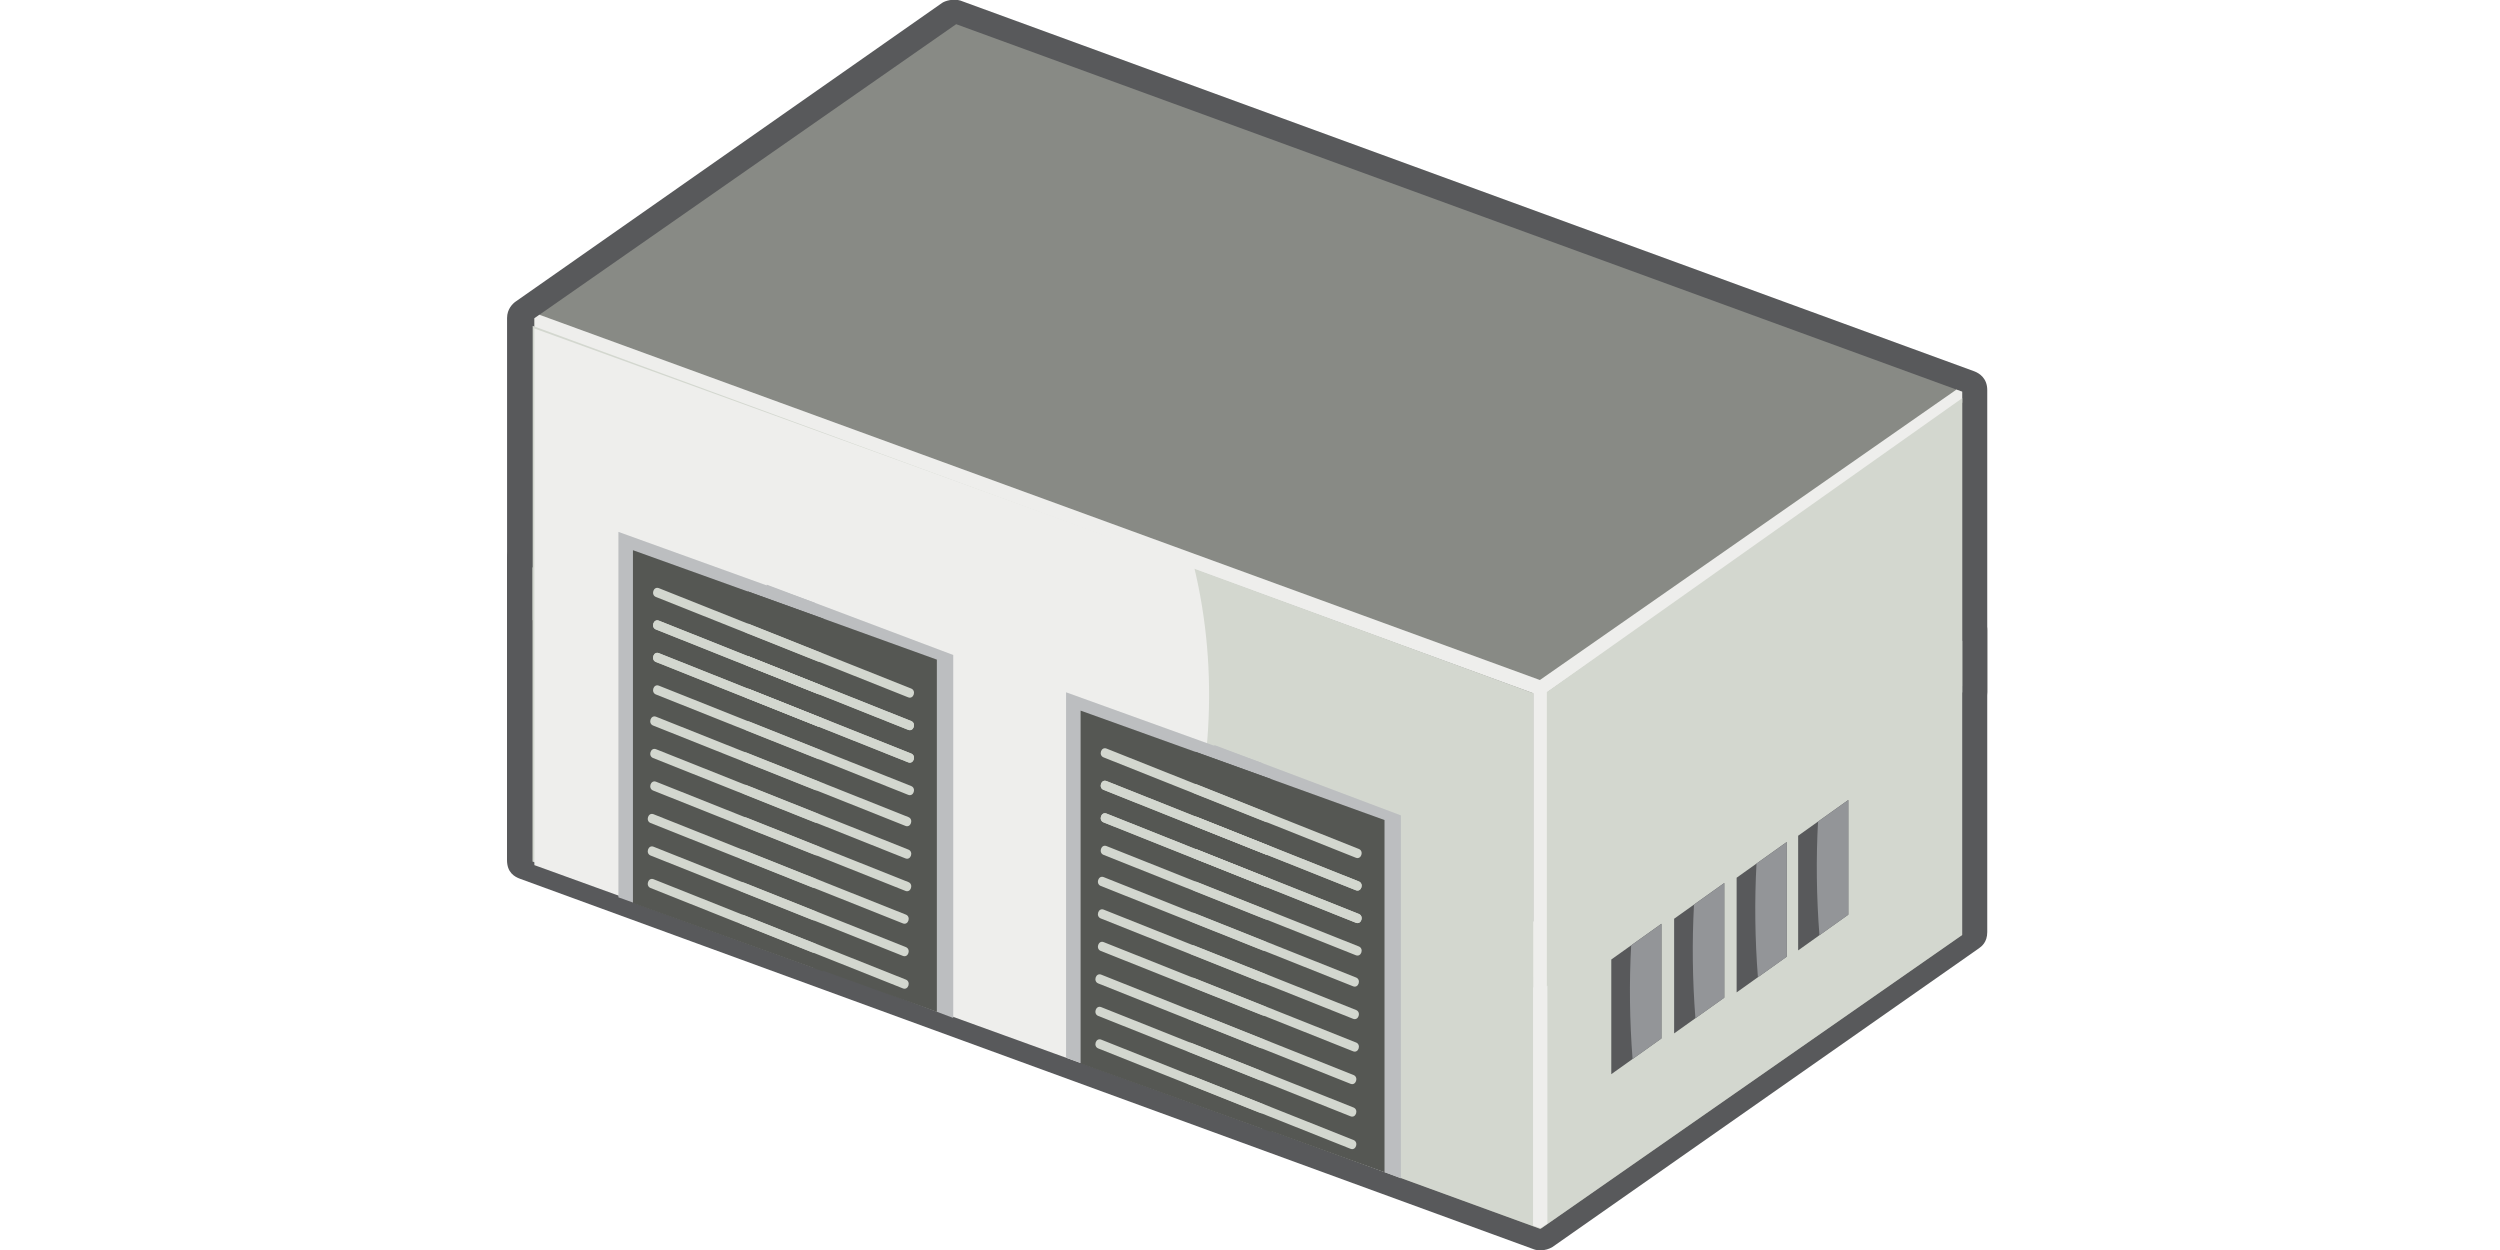
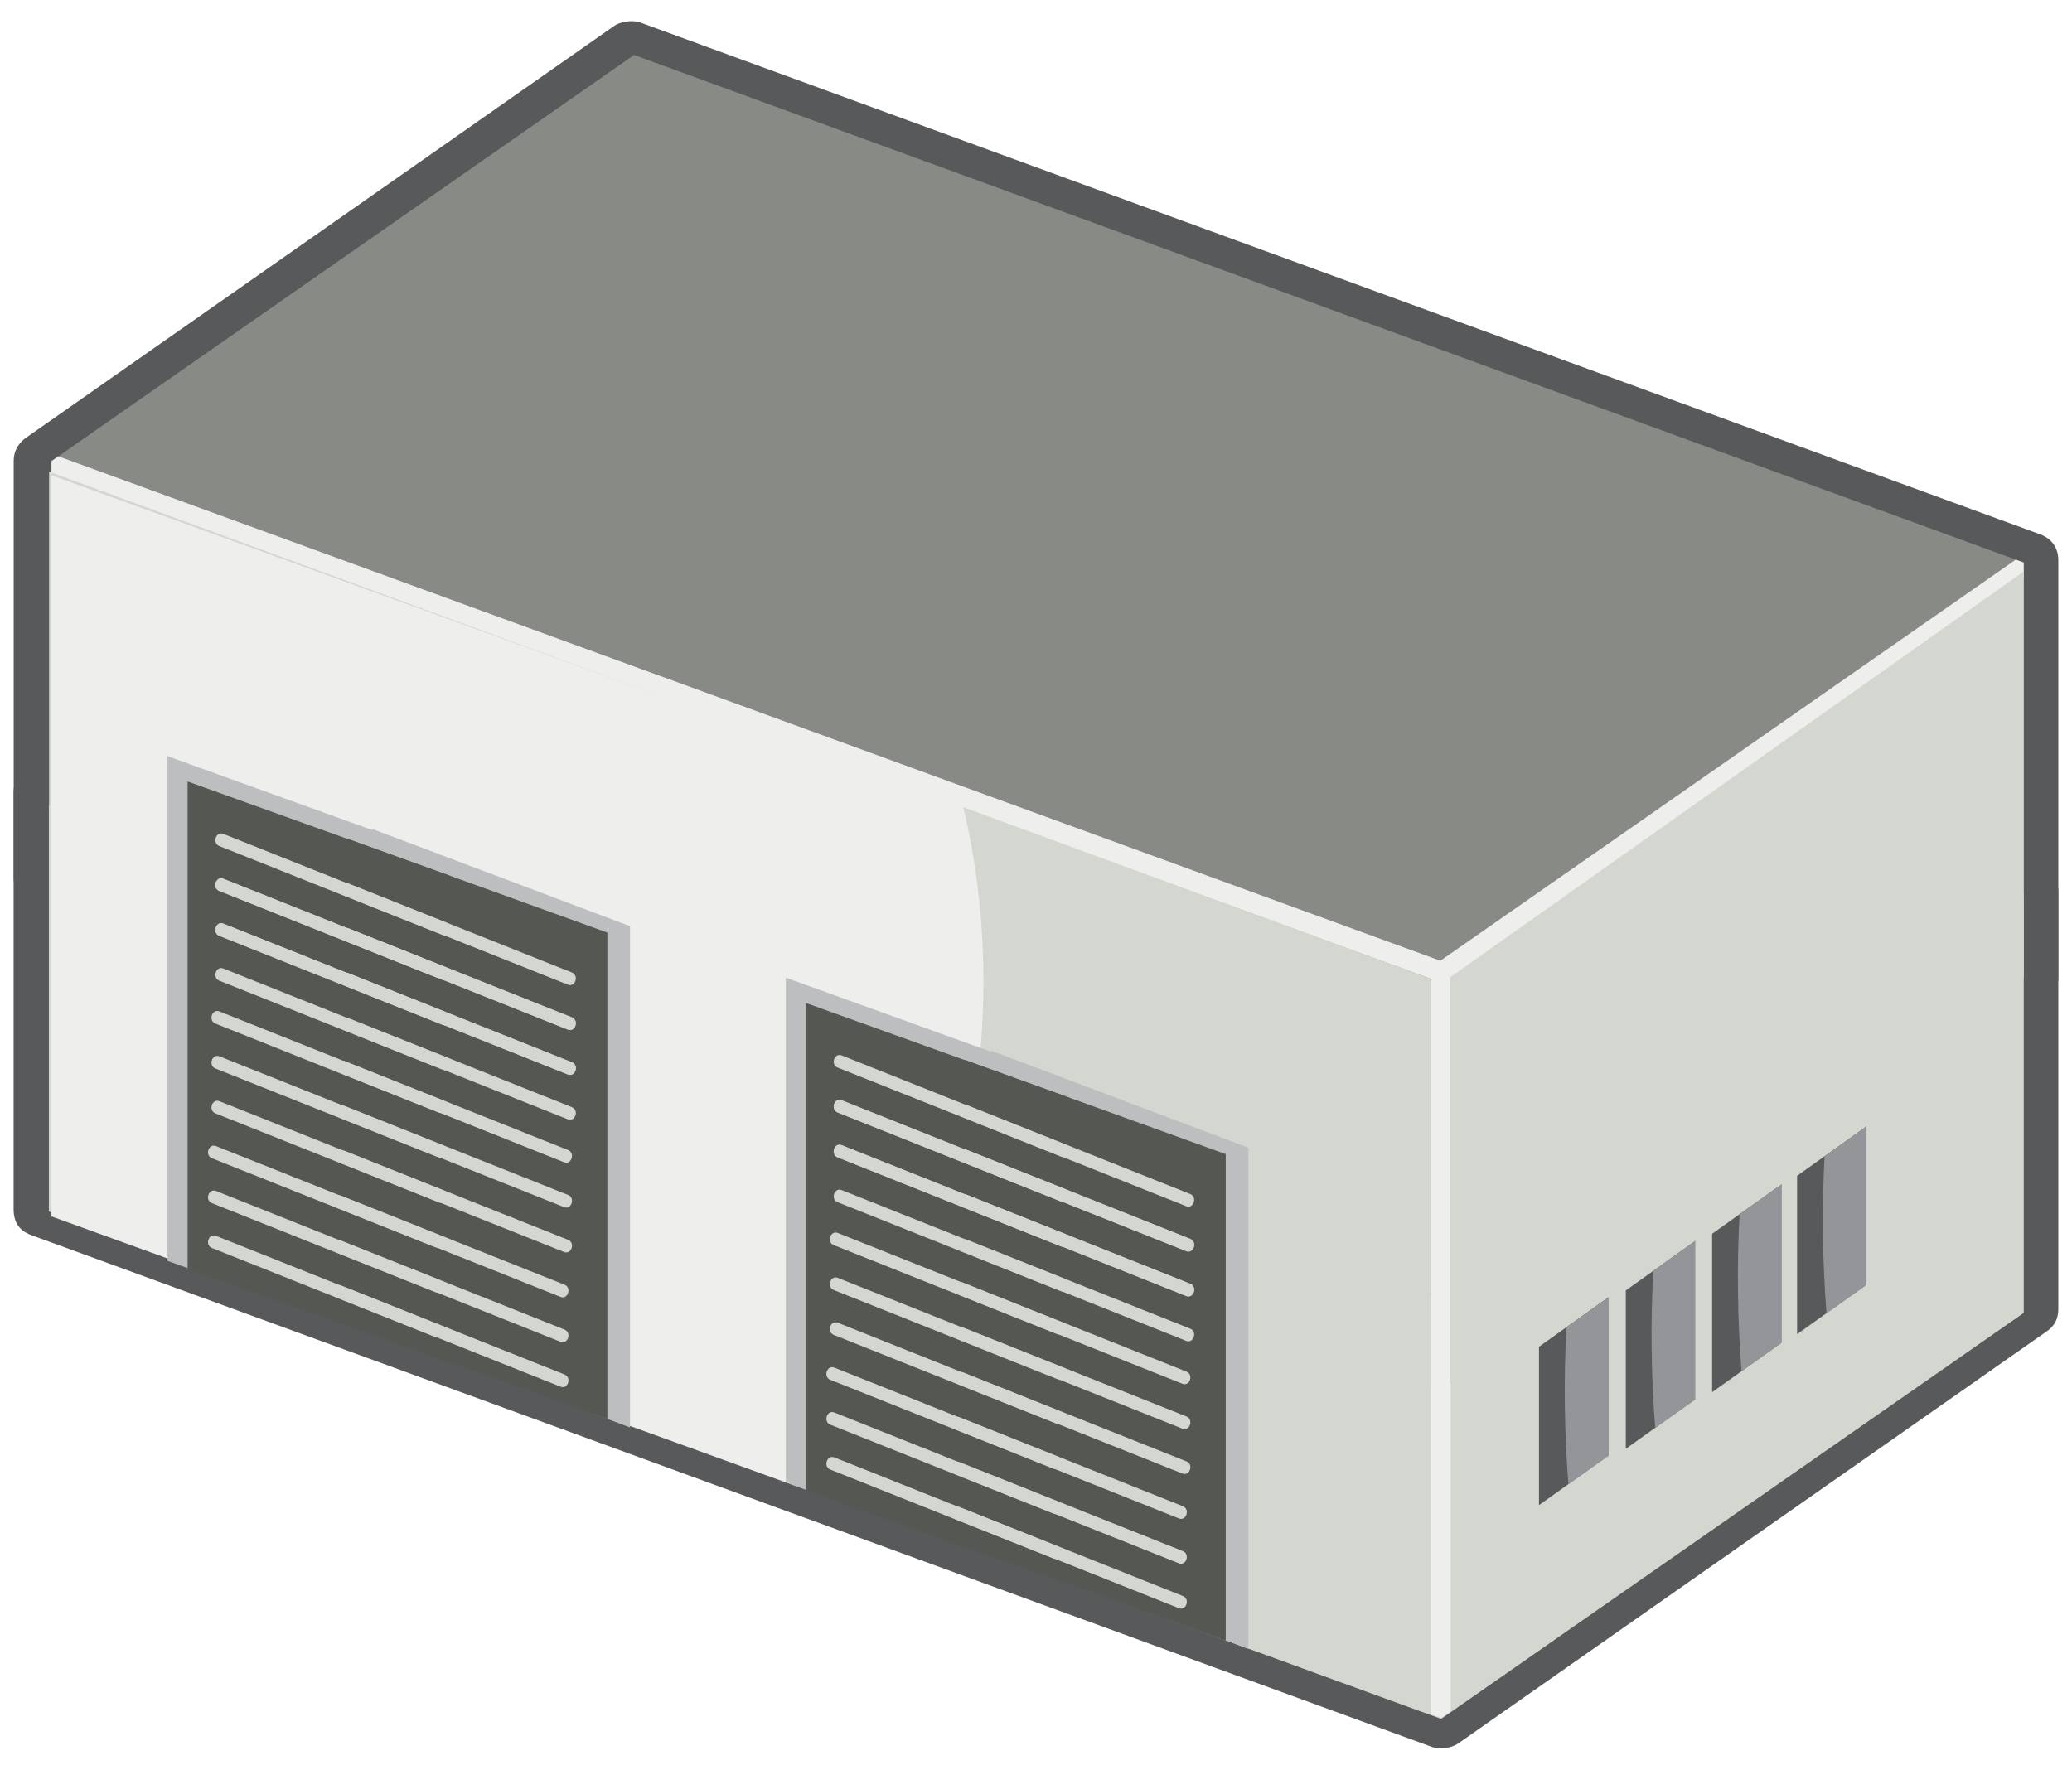
- <svg xmlns="http://www.w3.org/2000/svg" id="svg2" width="40" height="20" version="1.1">
+ <svg xmlns="http://www.w3.org/2000/svg" id="svg2" width="48" height="41" version="1.1">
  <defs id="defs5" />
-   <g id="g3579">
+   <g id="g3579" transform="matrix(2,0,0,2,-15.90877,0.4999997)">
    <path d="m 8.112,8.93 c 0,-0.145 0.092,-0.231 0.136,-0.262 L 15.073,3.889 c 0.044,-0.031 0.175,-0.074 0.293,-0.038 l 16.22,5.931 c 0.09,0.033 0.21,0.117 0.21,0.301 v 4.83 c 0,0.164 -0.092,0.231 -0.136,0.262 l -6.821,4.777 c -0.116,0.07 -0.243,0.057 -0.294,0.038 L 8.322,14.061 c -0.09,-0.033 -0.21,-0.1 -0.21,-0.301 V 8.93 l 0,0 z" id="path5" style="fill:#58595b" />
    <path d="m 8.113,5.088 c 0,-0.145 0.092,-0.231 0.136,-0.262 L 15.073,0.047 c 0.044,-0.031 0.175,-0.074 0.293,-0.038 l 16.22,5.931 c 0.09,0.033 0.21,0.117 0.21,0.301 v 4.83 c 0,0.164 -0.092,0.231 -0.136,0.262 l -6.821,4.777 c -0.116,0.07 -0.243,0.057 -0.294,0.038 L 8.323,10.219 c -0.09,-0.033 -0.21,-0.1 -0.21,-0.301 V 5.088 l 0,0 z" id="path5-3" style="fill:#58595b" />
-     <polygon points="82.715,78.647 2.217,49.259 2.217,49.259 2.217,25.719 35.958,2.194 116.44,31.593 116.44,55.133 " id="polygon7" style="fill:#888a85" transform="matrix(0.2,0,0,0.2,8.10696,-0.051719)" />
-     <polygon points="2.217,49.259 2.217,49.259 2.217,25.719 35.958,2.194 116.44,31.593 116.44,55.133 82.715,78.647 " id="polygon7-8" style="fill:#888a85" transform="matrix(0.2,0,0,0.2,8.103619,3.933209)" />
-     <path id="path3818" d="M 31.388,11.601 z" style="fill:none;stroke:#000000;stroke-width:1px;stroke-linecap:butt;stroke-linejoin:miter;stroke-opacity:1" />
-     <polygon points="2.217,49.259 2.217,25.719 82.715,55.107 82.715,78.647 2.217,49.259 " id="polygon9" style="fill:#d3d7cf" transform="matrix(0.2003313,0,0,0.2,8.076211,3.933209)" />
-     <polygon points="82.715,55.107 116.44,31.593 116.44,55.133 82.715,78.647 82.715,55.107 " id="polygon11" style="fill:#d3d7cf" transform="matrix(0.2001158,0,0,0.2,8.094038,3.933209)" />
+     <polygon points="116.44,31.593 116.44,55.133 82.715,78.647 2.217,49.259 2.217,49.259 2.217,25.719 35.958,2.194 " id="polygon7" style="fill:#888a85" transform="matrix(0.2,0,0,0.2,8.10696,-0.051719)" />
+     <polygon points="116.44,55.133 82.715,78.647 2.217,49.259 2.217,49.259 2.217,25.719 35.958,2.194 116.44,31.593 " id="polygon7-8" style="fill:#888a85" transform="matrix(0.2,0,0,0.2,8.103619,3.933209)" />
+     <path id="path3818" d="M 31.388,11.601 z" style="fill:none;stroke:#000000;stroke-width:0.5px;stroke-linecap:butt;stroke-linejoin:miter;stroke-opacity:1" />
+     <polygon points="2.217,25.719 82.715,55.107 82.715,78.647 2.217,49.259 2.217,49.259 " id="polygon9" style="fill:#d3d7cf" transform="matrix(0.2003313,0,0,0.2,8.076211,3.933209)" />
+     <polygon points="116.44,31.593 116.44,55.133 82.715,78.647 82.715,55.107 82.715,55.107 " id="polygon11" style="fill:#d3d7cf" transform="matrix(0.2001158,0,0,0.2,8.094038,3.933209)" />
    <polygon points="82.715,78.647 82.123,78.436 82.123,55.716 2.217,26.538 2.217,25.719 2.617,25.439 2.617,25.439 82.656,54.66 115.981,31.425 116.44,31.593 116.44,32.474 83.271,55.625 83.271,78.283 " id="polygon13" style="fill:#eeeeec" transform="matrix(0.2,0,0,0.2,8.10696,-0.051719)" />
    <polygon points="116.44,31.593 116.44,32.474 83.271,55.625 83.271,78.283 82.715,78.647 82.123,78.436 82.123,55.716 2.217,26.538 2.217,25.719 2.617,25.439 2.617,25.439 82.656,54.66 115.981,31.425 " id="polygon13-0" style="fill:#eeeeec" transform="matrix(0.2,0,0,0.2031086,8.103619,3.677929)" />
-     <polygon points="82.715,55.107 116.44,31.593 116.44,55.133 82.715,78.647 82.715,55.107 " id="polygon11-5" style="fill:#d3d7cf" transform="matrix(0.1970714,0,0,0.2,8.448679,0.051881)" />
-     <polygon points="2.217,49.259 2.217,25.719 82.715,55.107 82.715,78.647 2.217,49.259 " id="polygon9-0" style="fill:#d3d7cf" transform="matrix(0.1988701,0,0,0.2,8.082019,0.070081)" />
+     <polygon points="116.44,31.593 116.44,55.133 82.715,78.647 82.715,55.107 82.715,55.107 " id="polygon11-5" style="fill:#d3d7cf" transform="matrix(0.1970714,0,0,0.2,8.448679,0.051881)" />
+     <polygon points="2.217,25.719 82.715,55.107 82.715,78.647 2.217,49.259 2.217,49.259 " id="polygon9-0" style="fill:#d3d7cf" transform="matrix(0.1988701,0,0,0.2,8.082019,0.070081)" />
    <path d="m 19.108,9.081 c 0.394,1.642 0.311,3.487 -0.346,5.283 -0.362,0.989 -0.865,1.877 -1.473,2.644 L 8.55,13.842 V 5.256 l 10.558,3.825 0,0 z" id="path35" style="fill:#eeeeec" />
    <g id="g3457">
-       <polygon transform="matrix(0.1560146,0,0,0.1609789,14.64325,-1.571752)" style="fill:#bcbec0" id="polygon15" points="30.678,119.891 30.678,83.815 49.81,90.807 49.81,90.807 49.81,126.882 " />
-       <polygon transform="matrix(0.1640994,0,0,0.1620673,12.0228,-2.507055)" style="fill:#bcbec0" id="polygon15-2" points="49.81,126.882 30.678,119.891 30.678,83.815 49.81,90.807 49.81,90.807 " />
-       <polygon transform="matrix(0.1580358,0,0,0.1562148,14.28042,-1.064782)" style="fill:#555753" id="polygon15-2-9-0" points="49.81,90.807 49.81,126.882 30.678,119.891 30.678,83.815 49.81,90.807 " />
-       <polygon transform="matrix(0.1591617,0,0,0.1565408,12.40685,-1.750766)" style="fill:#555753" id="polygon15-2-9-0-1" points="30.678,83.815 49.81,90.807 49.81,90.807 49.81,126.882 30.678,119.891 " />
+       <polygon transform="matrix(0.1560146,0,0,0.1609789,14.64325,-1.571752)" style="fill:#bcbec0" id="polygon15" points="30.678,83.815 49.81,90.807 49.81,90.807 49.81,126.882 30.678,119.891 " />
+       <polygon transform="matrix(0.1640994,0,0,0.1620673,12.0228,-2.507055)" style="fill:#bcbec0" id="polygon15-2" points="30.678,119.891 30.678,83.815 49.81,90.807 49.81,90.807 49.81,126.882 " />
+       <polygon transform="matrix(0.1580358,0,0,0.1562148,14.28042,-1.064782)" style="fill:#555753" id="polygon15-2-9-0" points="49.81,126.882 30.678,119.891 30.678,83.815 49.81,90.807 49.81,90.807 " />
+       <polygon transform="matrix(0.1591617,0,0,0.1565408,12.40685,-1.750766)" style="fill:#555753" id="polygon15-2-9-0-1" points="49.81,90.807 49.81,90.807 49.81,126.882 30.678,119.891 30.678,83.815 " />
      <path id="path3024" d="m 17.619,15.594 2.587,1.031 c 0.086,0.034 0.039,0.175 -0.047,0.141 l -2.587,-1.031 c -0.086,-0.034 -0.039,-0.175 0.047,-0.141 l 0,0 z m 0,0.52 2.587,1.031 c 0.086,0.034 0.039,0.175 -0.047,0.141 l -2.587,-1.031 c -0.086,-0.034 -0.039,-0.175 0.047,-0.141 l 0,0 z m 0,0.52 2.587,1.031 c 0.086,0.034 0.039,0.175 -0.047,0.141 l -2.587,-1.031 c -0.086,-0.034 -0.039,-0.175 0.047,-0.141 l 0,0 z" clip-rule="evenodd" style="fill:#d3d7cf;fill-rule:evenodd" />
      <path id="path3024-7" d="m 19.069,16.169 2.587,1.031 c 0.086,0.034 0.039,0.175 -0.047,0.141 l -2.587,-1.031 c -0.086,-0.034 -0.039,-0.175 0.047,-0.141 l 0,0 z m 0,0.52 2.587,1.031 c 0.086,0.034 0.039,0.175 -0.047,0.141 l -2.587,-1.031 c -0.086,-0.034 -0.039,-0.175 0.047,-0.141 l 0,0 z m 0,0.52 2.587,1.031 c 0.086,0.034 0.039,0.175 -0.047,0.141 l -2.587,-1.031 c -0.086,-0.034 -0.039,-0.175 0.047,-0.141 l 0,0 z" clip-rule="evenodd" style="fill:#d3d7cf;fill-rule:evenodd" />
      <path id="path3024-4" d="m 17.659,14.034 2.587,1.031 c 0.086,0.034 0.039,0.175 -0.047,0.141 l -2.587,-1.031 c -0.086,-0.034 -0.039,-0.175 0.047,-0.141 l 0,0 z m 0,0.52 2.587,1.031 c 0.086,0.034 0.039,0.175 -0.047,0.141 l -2.587,-1.031 c -0.086,-0.034 -0.039,-0.175 0.047,-0.141 l 0,0 z m 0,0.52 2.587,1.031 c 0.086,0.034 0.039,0.175 -0.047,0.141 l -2.587,-1.031 c -0.086,-0.034 -0.039,-0.175 0.047,-0.141 l 0,0 z" clip-rule="evenodd" style="fill:#d3d7cf;fill-rule:evenodd" />
      <path id="path3024-7-2" d="m 19.11,14.609 2.587,1.031 c 0.086,0.034 0.039,0.175 -0.047,0.141 l -2.587,-1.031 c -0.086,-0.034 -0.039,-0.175 0.047,-0.141 l 0,0 z m 0,0.52 2.587,1.031 c 0.086,0.034 0.039,0.175 -0.047,0.141 l -2.587,-1.031 c -0.086,-0.034 -0.039,-0.175 0.047,-0.141 l 0,0 z m 0,0.52 2.587,1.031 c 0.086,0.034 0.039,0.175 -0.047,0.141 l -2.587,-1.031 c -0.086,-0.034 -0.039,-0.175 0.047,-0.141 l 0,0 z" clip-rule="evenodd" style="fill:#d3d7cf;fill-rule:evenodd" />
      <path id="path3024-4-4" d="m 17.704,12.497 2.587,1.031 c 0.086,0.034 0.039,0.175 -0.047,0.141 l -2.587,-1.031 c -0.086,-0.034 -0.039,-0.175 0.047,-0.141 l 0,0 z m 0,0.52 2.587,1.031 c 0.086,0.034 0.039,0.175 -0.047,0.141 l -2.587,-1.031 c -0.086,-0.034 -0.039,-0.175 0.047,-0.141 l 0,0 z m 0,0.52 2.587,1.031 c 0.086,0.034 0.039,0.175 -0.047,0.141 l -2.587,-1.031 c -0.086,-0.034 -0.039,-0.175 0.047,-0.141 l 0,0 z" clip-rule="evenodd" style="fill:#d3d7cf;fill-rule:evenodd" />
      <path id="path3024-7-2-4" d="m 19.154,13.072 2.587,1.031 c 0.086,0.034 0.039,0.175 -0.047,0.141 l -2.587,-1.031 c -0.086,-0.034 -0.039,-0.175 0.047,-0.141 l 0,0 z m 0,0.52 2.587,1.031 c 0.086,0.034 0.039,0.175 -0.047,0.141 l -2.587,-1.031 c -0.086,-0.034 -0.039,-0.175 0.047,-0.141 l 0,0 z m 0,0.52 2.587,1.031 c 0.086,0.034 0.039,0.175 -0.047,0.141 l -2.587,-1.031 c -0.086,-0.034 -0.039,-0.175 0.047,-0.141 l 0,0 z" clip-rule="evenodd" style="fill:#d3d7cf;fill-rule:evenodd" />
      <path id="path3024-4-42" d="m 17.704,11.977 2.587,1.031 c 0.086,0.034 0.039,0.175 -0.047,0.141 l -2.587,-1.031 c -0.086,-0.034 -0.039,-0.175 0.047,-0.141 l 0,0 z m 0,0.52 2.587,1.031 c 0.086,0.034 0.039,0.175 -0.047,0.141 l -2.587,-1.031 c -0.086,-0.034 -0.039,-0.175 0.047,-0.141 l 0,0 z m 0,0.52 2.587,1.031 c 0.086,0.034 0.039,0.175 -0.047,0.141 l -2.587,-1.031 c -0.086,-0.034 -0.039,-0.175 0.047,-0.141 l 0,0 z" clip-rule="evenodd" style="fill:#d3d7cf;fill-rule:evenodd" />
      <path id="path3024-7-2-2" d="m 19.154,12.552 2.587,1.031 c 0.086,0.034 0.039,0.175 -0.047,0.141 l -2.587,-1.031 c -0.086,-0.034 -0.039,-0.175 0.047,-0.141 l 0,0 z m 0,0.52 2.587,1.031 c 0.086,0.034 0.039,0.175 -0.047,0.141 l -2.587,-1.031 c -0.086,-0.034 -0.039,-0.175 0.047,-0.141 l 0,0 z m 0,0.52 2.587,1.031 c 0.086,0.034 0.039,0.175 -0.047,0.141 l -2.587,-1.031 c -0.086,-0.034 -0.039,-0.175 0.047,-0.141 l 0,0 z" clip-rule="evenodd" style="fill:#d3d7cf;fill-rule:evenodd" />
    </g>
    <g transform="matrix(-0.7279622,0,0,1.425749,50.31066,-19.14756)" id="g4138">
-       <polygon transform="matrix(0.1,0,0,0.1,27.26983,19.23159)" style="fill:#58595b" id="polygon37" points="53.246,45.647 64.271,49.661 64.271,62.529 53.246,58.515 53.246,45.647 " />
+       <polygon transform="matrix(0.1,0,0,0.1,27.26983,19.23159)" style="fill:#58595b" id="polygon37" points="64.271,49.661 64.271,62.529 53.246,58.515 53.246,45.647 53.246,45.647 " />
      <path style="fill:#939598" id="path39" d="m 33.26,24.039 c 0.044,0.413 0.035,0.843 -0.031,1.276 l -0.635,-0.231 v -1.287 l 0.666,0.242 0,0 z" />
    </g>
    <g transform="matrix(-0.7279622,0,0,1.425749,51.3161,-19.79998)" id="g4138-3">
-       <polygon transform="matrix(0.1,0,0,0.1,27.26983,19.23159)" style="fill:#58595b" id="polygon37-7" points="64.271,49.661 64.271,62.529 53.246,58.515 53.246,45.647 53.246,45.647 " />
+       <polygon transform="matrix(0.1,0,0,0.1,27.26983,19.23159)" style="fill:#58595b" id="polygon37-7" points="64.271,62.529 53.246,58.515 53.246,45.647 53.246,45.647 64.271,49.661 " />
      <path style="fill:#939598" id="path39-7" d="m 33.26,24.039 c 0.044,0.413 0.035,0.843 -0.031,1.276 l -0.635,-0.231 v -1.287 l 0.666,0.242 0,0 z" />
    </g>
    <g transform="matrix(-0.7279622,0,0,1.425749,52.3161,-20.45623)" id="g4138-3-8">
-       <polygon transform="matrix(0.1,0,0,0.1,27.26983,19.23159)" style="fill:#58595b" id="polygon37-7-7" points="64.271,62.529 53.246,58.515 53.246,45.647 53.246,45.647 64.271,49.661 " />
+       <polygon transform="matrix(0.1,0,0,0.1,27.26983,19.23159)" style="fill:#58595b" id="polygon37-7-7" points="53.246,58.515 53.246,45.647 53.246,45.647 64.271,49.661 64.271,62.529 " />
      <path style="fill:#939598" id="path39-7-5" d="m 33.26,24.039 c 0.044,0.413 0.035,0.843 -0.031,1.276 l -0.635,-0.231 v -1.287 l 0.666,0.242 0,0 z" />
    </g>
    <g transform="matrix(-0.7279622,0,0,1.425749,53.30048,-21.12811)" id="g4138-3-8-0">
-       <polygon transform="matrix(0.1,0,0,0.1,27.26983,19.23159)" style="fill:#58595b" id="polygon37-7-7-7" points="53.246,58.515 53.246,45.647 53.246,45.647 64.271,49.661 64.271,62.529 " />
+       <polygon transform="matrix(0.1,0,0,0.1,27.26983,19.23159)" style="fill:#58595b" id="polygon37-7-7-7" points="53.246,45.647 53.246,45.647 64.271,49.661 64.271,62.529 53.246,58.515 " />
      <path style="fill:#939598" id="path39-7-5-0" d="m 33.26,24.039 c 0.044,0.413 0.035,0.843 -0.031,1.276 l -0.635,-0.231 v -1.287 l 0.666,0.242 0,0 z" />
    </g>
    <g id="g3457-4" transform="translate(-7.162447,-2.566493)">
-       <polygon transform="matrix(0.1560146,0,0,0.1609789,14.64325,-1.571752)" style="fill:#bcbec0" id="polygon15-07" points="49.81,90.807 49.81,90.807 49.81,126.882 30.678,119.891 30.678,83.815 " />
-       <polygon transform="matrix(0.1640994,0,0,0.1620673,12.0228,-2.507055)" style="fill:#bcbec0" id="polygon15-2-7" points="30.678,83.815 49.81,90.807 49.81,90.807 49.81,126.882 30.678,119.891 " />
-       <polygon transform="matrix(0.1580358,0,0,0.1562148,14.28042,-1.064782)" style="fill:#555753" id="polygon15-2-9-0-9" points="30.678,119.891 30.678,83.815 49.81,90.807 49.81,90.807 49.81,126.882 " />
-       <polygon transform="matrix(0.1591617,0,0,0.1565408,12.40685,-1.750766)" style="fill:#555753" id="polygon15-2-9-0-1-6" points="49.81,90.807 49.81,126.882 30.678,119.891 30.678,83.815 49.81,90.807 " />
+       <polygon transform="matrix(0.1560146,0,0,0.1609789,14.64325,-1.571752)" style="fill:#bcbec0" id="polygon15-07" points="49.81,90.807 49.81,126.882 30.678,119.891 30.678,83.815 49.81,90.807 " />
+       <polygon transform="matrix(0.1640994,0,0,0.1620673,12.0228,-2.507055)" style="fill:#bcbec0" id="polygon15-2-7" points="49.81,90.807 49.81,90.807 49.81,126.882 30.678,119.891 30.678,83.815 " />
+       <polygon transform="matrix(0.1580358,0,0,0.1562148,14.28042,-1.064782)" style="fill:#555753" id="polygon15-2-9-0-9" points="30.678,83.815 49.81,90.807 49.81,90.807 49.81,126.882 30.678,119.891 " />
+       <polygon transform="matrix(0.1591617,0,0,0.1565408,12.40685,-1.750766)" style="fill:#555753" id="polygon15-2-9-0-1-6" points="49.81,126.882 30.678,119.891 30.678,83.815 49.81,90.807 49.81,90.807 " />
      <path id="path3024-79" d="m 17.619,15.594 2.587,1.031 c 0.086,0.034 0.039,0.175 -0.047,0.141 l -2.587,-1.031 c -0.086,-0.034 -0.039,-0.175 0.047,-0.141 l 0,0 z m 0,0.52 2.587,1.031 c 0.086,0.034 0.039,0.175 -0.047,0.141 l -2.587,-1.031 c -0.086,-0.034 -0.039,-0.175 0.047,-0.141 l 0,0 z m 0,0.52 2.587,1.031 c 0.086,0.034 0.039,0.175 -0.047,0.141 l -2.587,-1.031 c -0.086,-0.034 -0.039,-0.175 0.047,-0.141 l 0,0 z" clip-rule="evenodd" style="fill:#d3d7cf;fill-rule:evenodd" />
      <path id="path3024-7-1" d="m 19.069,16.169 2.587,1.031 c 0.086,0.034 0.039,0.175 -0.047,0.141 l -2.587,-1.031 c -0.086,-0.034 -0.039,-0.175 0.047,-0.141 l 0,0 z m 0,0.52 2.587,1.031 c 0.086,0.034 0.039,0.175 -0.047,0.141 l -2.587,-1.031 c -0.086,-0.034 -0.039,-0.175 0.047,-0.141 l 0,0 z m 0,0.52 2.587,1.031 c 0.086,0.034 0.039,0.175 -0.047,0.141 l -2.587,-1.031 c -0.086,-0.034 -0.039,-0.175 0.047,-0.141 l 0,0 z" clip-rule="evenodd" style="fill:#d3d7cf;fill-rule:evenodd" />
      <path id="path3024-4-0" d="m 17.659,14.034 2.587,1.031 c 0.086,0.034 0.039,0.175 -0.047,0.141 l -2.587,-1.031 c -0.086,-0.034 -0.039,-0.175 0.047,-0.141 l 0,0 z m 0,0.52 2.587,1.031 c 0.086,0.034 0.039,0.175 -0.047,0.141 l -2.587,-1.031 c -0.086,-0.034 -0.039,-0.175 0.047,-0.141 l 0,0 z m 0,0.52 2.587,1.031 c 0.086,0.034 0.039,0.175 -0.047,0.141 l -2.587,-1.031 c -0.086,-0.034 -0.039,-0.175 0.047,-0.141 l 0,0 z" clip-rule="evenodd" style="fill:#d3d7cf;fill-rule:evenodd" />
      <path id="path3024-7-2-1" d="m 19.11,14.609 2.587,1.031 c 0.086,0.034 0.039,0.175 -0.047,0.141 l -2.587,-1.031 c -0.086,-0.034 -0.039,-0.175 0.047,-0.141 l 0,0 z m 0,0.52 2.587,1.031 c 0.086,0.034 0.039,0.175 -0.047,0.141 l -2.587,-1.031 c -0.086,-0.034 -0.039,-0.175 0.047,-0.141 l 0,0 z m 0,0.52 2.587,1.031 c 0.086,0.034 0.039,0.175 -0.047,0.141 l -2.587,-1.031 c -0.086,-0.034 -0.039,-0.175 0.047,-0.141 l 0,0 z" clip-rule="evenodd" style="fill:#d3d7cf;fill-rule:evenodd" />
      <path id="path3024-4-4-5" d="m 17.704,12.497 2.587,1.031 c 0.086,0.034 0.039,0.175 -0.047,0.141 l -2.587,-1.031 c -0.086,-0.034 -0.039,-0.175 0.047,-0.141 l 0,0 z m 0,0.52 2.587,1.031 c 0.086,0.034 0.039,0.175 -0.047,0.141 l -2.587,-1.031 c -0.086,-0.034 -0.039,-0.175 0.047,-0.141 l 0,0 z m 0,0.52 2.587,1.031 c 0.086,0.034 0.039,0.175 -0.047,0.141 l -2.587,-1.031 c -0.086,-0.034 -0.039,-0.175 0.047,-0.141 l 0,0 z" clip-rule="evenodd" style="fill:#d3d7cf;fill-rule:evenodd" />
      <path id="path3024-7-2-4-6" d="m 19.154,13.072 2.587,1.031 c 0.086,0.034 0.039,0.175 -0.047,0.141 l -2.587,-1.031 c -0.086,-0.034 -0.039,-0.175 0.047,-0.141 l 0,0 z m 0,0.52 2.587,1.031 c 0.086,0.034 0.039,0.175 -0.047,0.141 l -2.587,-1.031 c -0.086,-0.034 -0.039,-0.175 0.047,-0.141 l 0,0 z m 0,0.52 2.587,1.031 c 0.086,0.034 0.039,0.175 -0.047,0.141 l -2.587,-1.031 c -0.086,-0.034 -0.039,-0.175 0.047,-0.141 l 0,0 z" clip-rule="evenodd" style="fill:#d3d7cf;fill-rule:evenodd" />
      <path id="path3024-4-42-2" d="m 17.704,11.977 2.587,1.031 c 0.086,0.034 0.039,0.175 -0.047,0.141 l -2.587,-1.031 c -0.086,-0.034 -0.039,-0.175 0.047,-0.141 l 0,0 z m 0,0.52 2.587,1.031 c 0.086,0.034 0.039,0.175 -0.047,0.141 l -2.587,-1.031 c -0.086,-0.034 -0.039,-0.175 0.047,-0.141 l 0,0 z m 0,0.52 2.587,1.031 c 0.086,0.034 0.039,0.175 -0.047,0.141 l -2.587,-1.031 c -0.086,-0.034 -0.039,-0.175 0.047,-0.141 l 0,0 z" clip-rule="evenodd" style="fill:#d3d7cf;fill-rule:evenodd" />
      <path id="path3024-7-2-2-8" d="m 19.154,12.552 2.587,1.031 c 0.086,0.034 0.039,0.175 -0.047,0.141 l -2.587,-1.031 c -0.086,-0.034 -0.039,-0.175 0.047,-0.141 l 0,0 z m 0,0.52 2.587,1.031 c 0.086,0.034 0.039,0.175 -0.047,0.141 l -2.587,-1.031 c -0.086,-0.034 -0.039,-0.175 0.047,-0.141 l 0,0 z m 0,0.52 2.587,1.031 c 0.086,0.034 0.039,0.175 -0.047,0.141 l -2.587,-1.031 c -0.086,-0.034 -0.039,-0.175 0.047,-0.141 l 0,0 z" clip-rule="evenodd" style="fill:#d3d7cf;fill-rule:evenodd" />
    </g>
  </g>
</svg>
